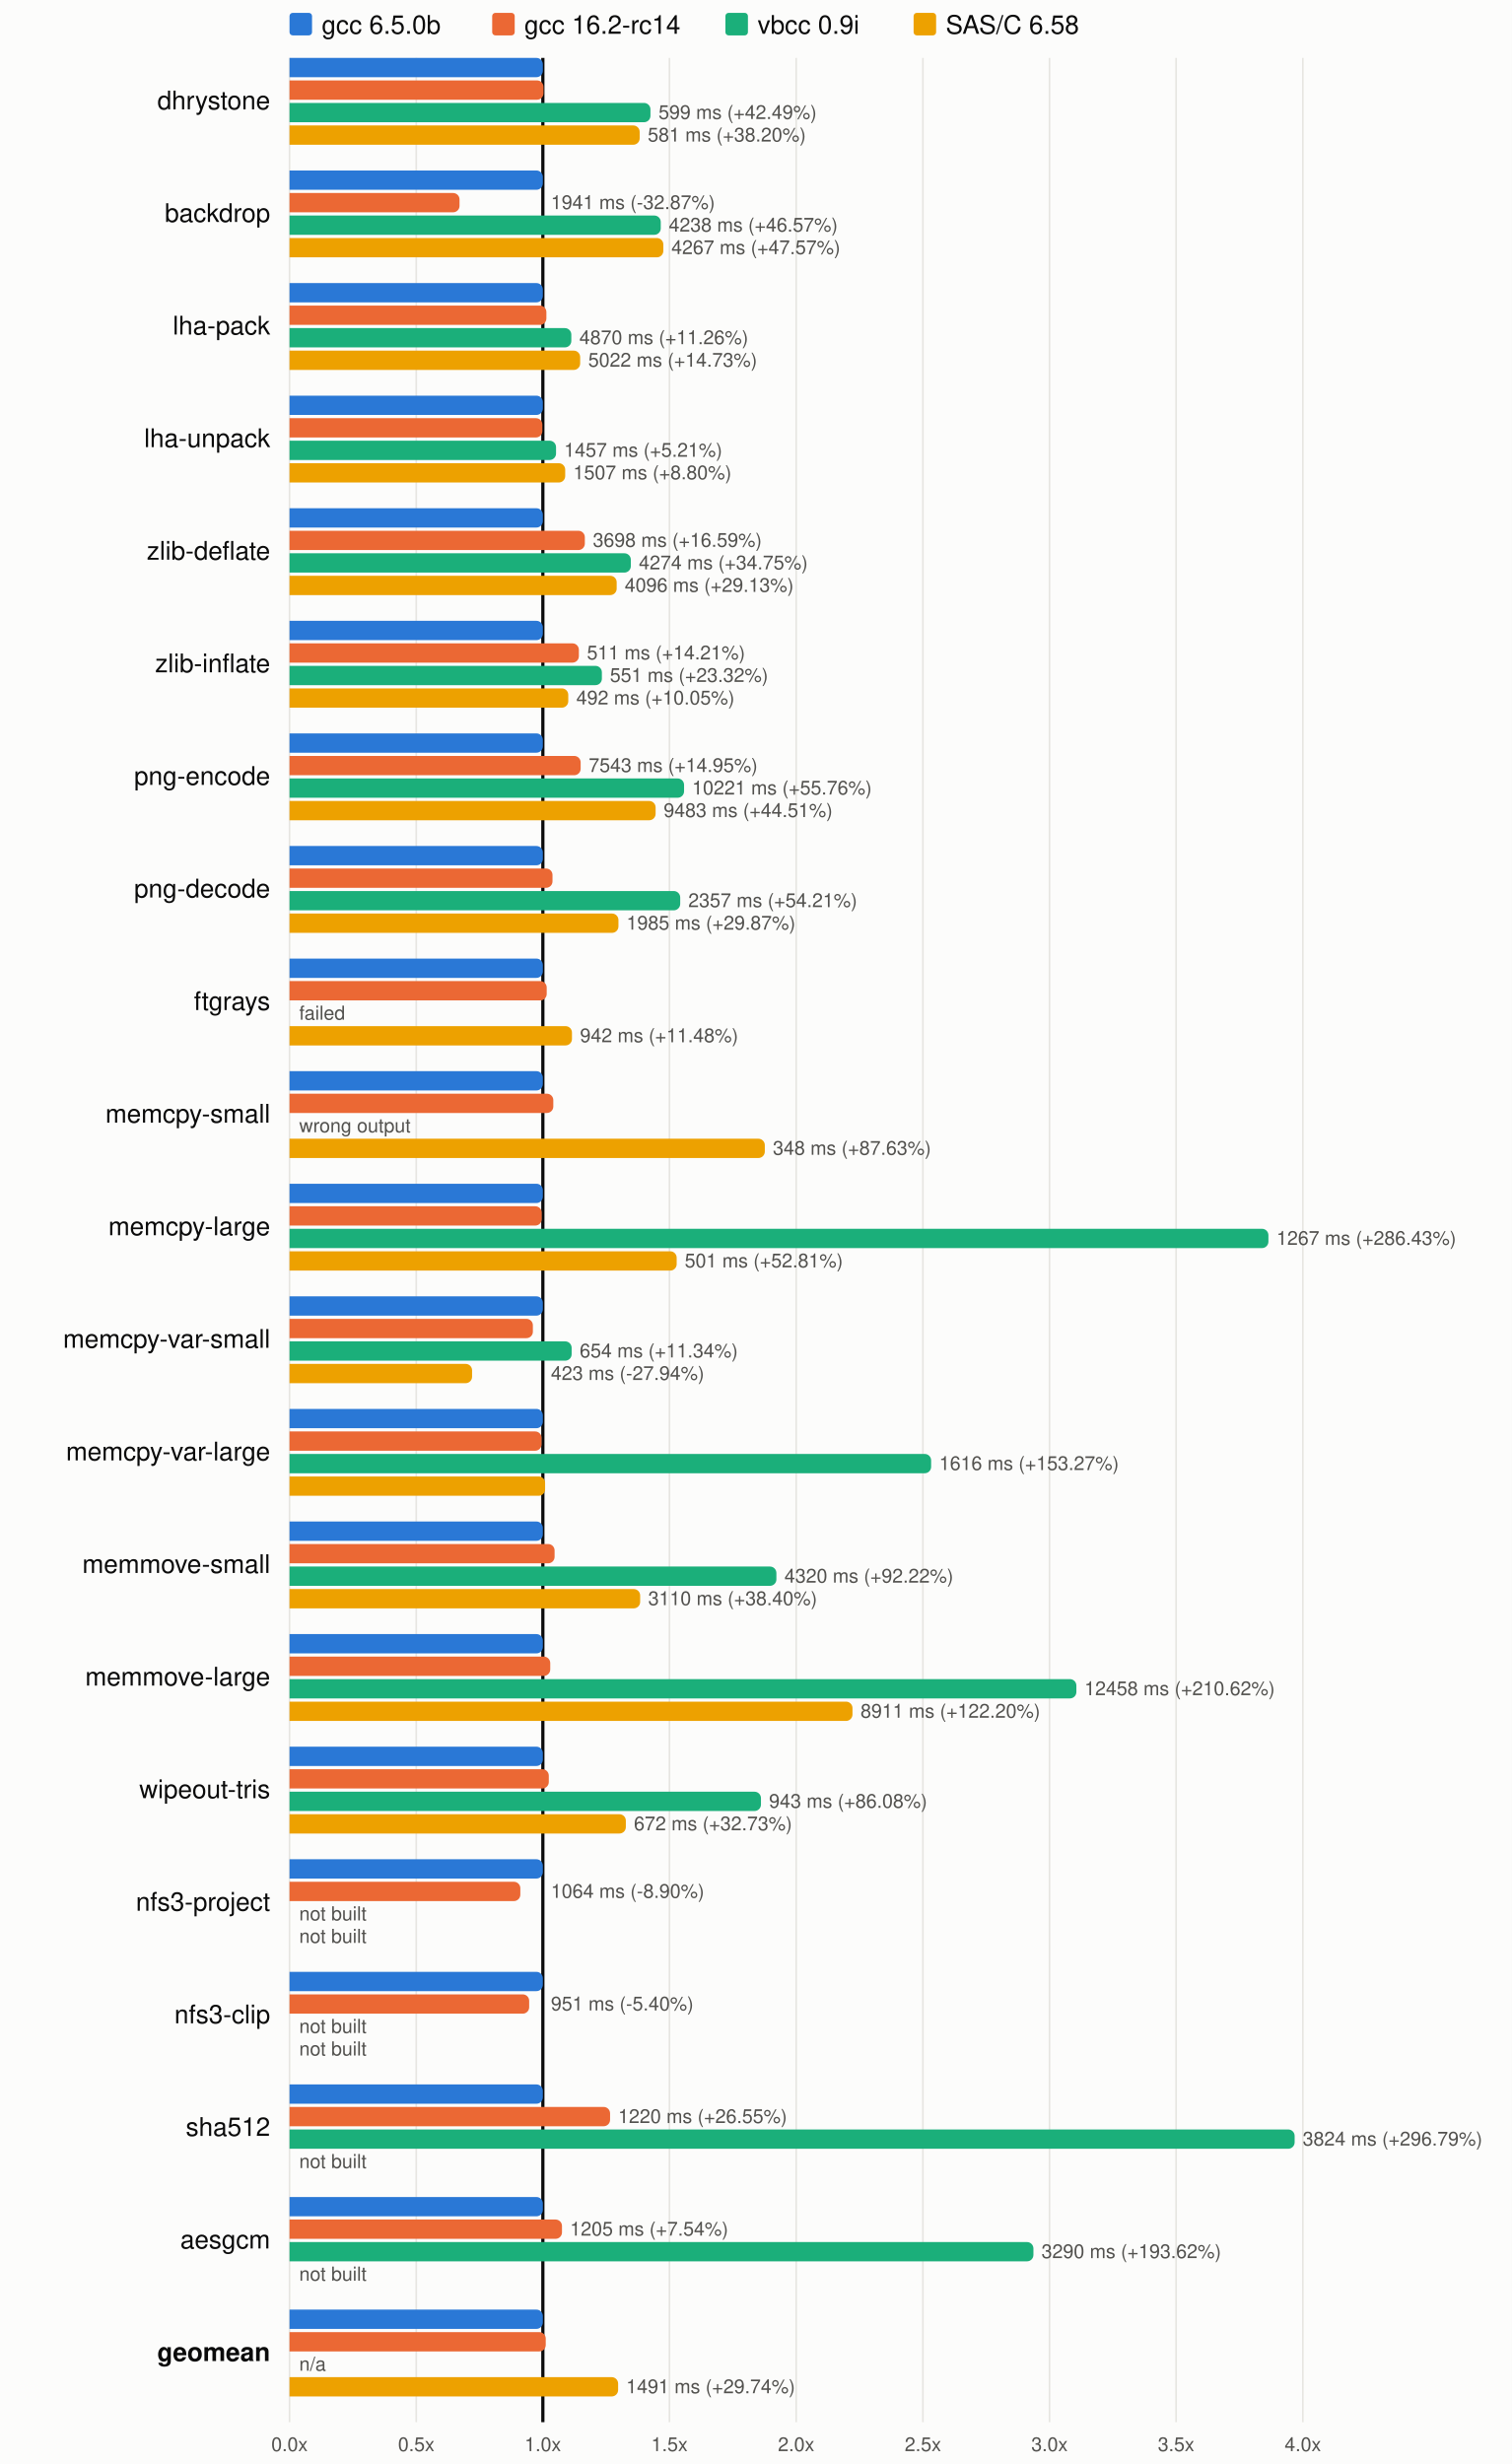
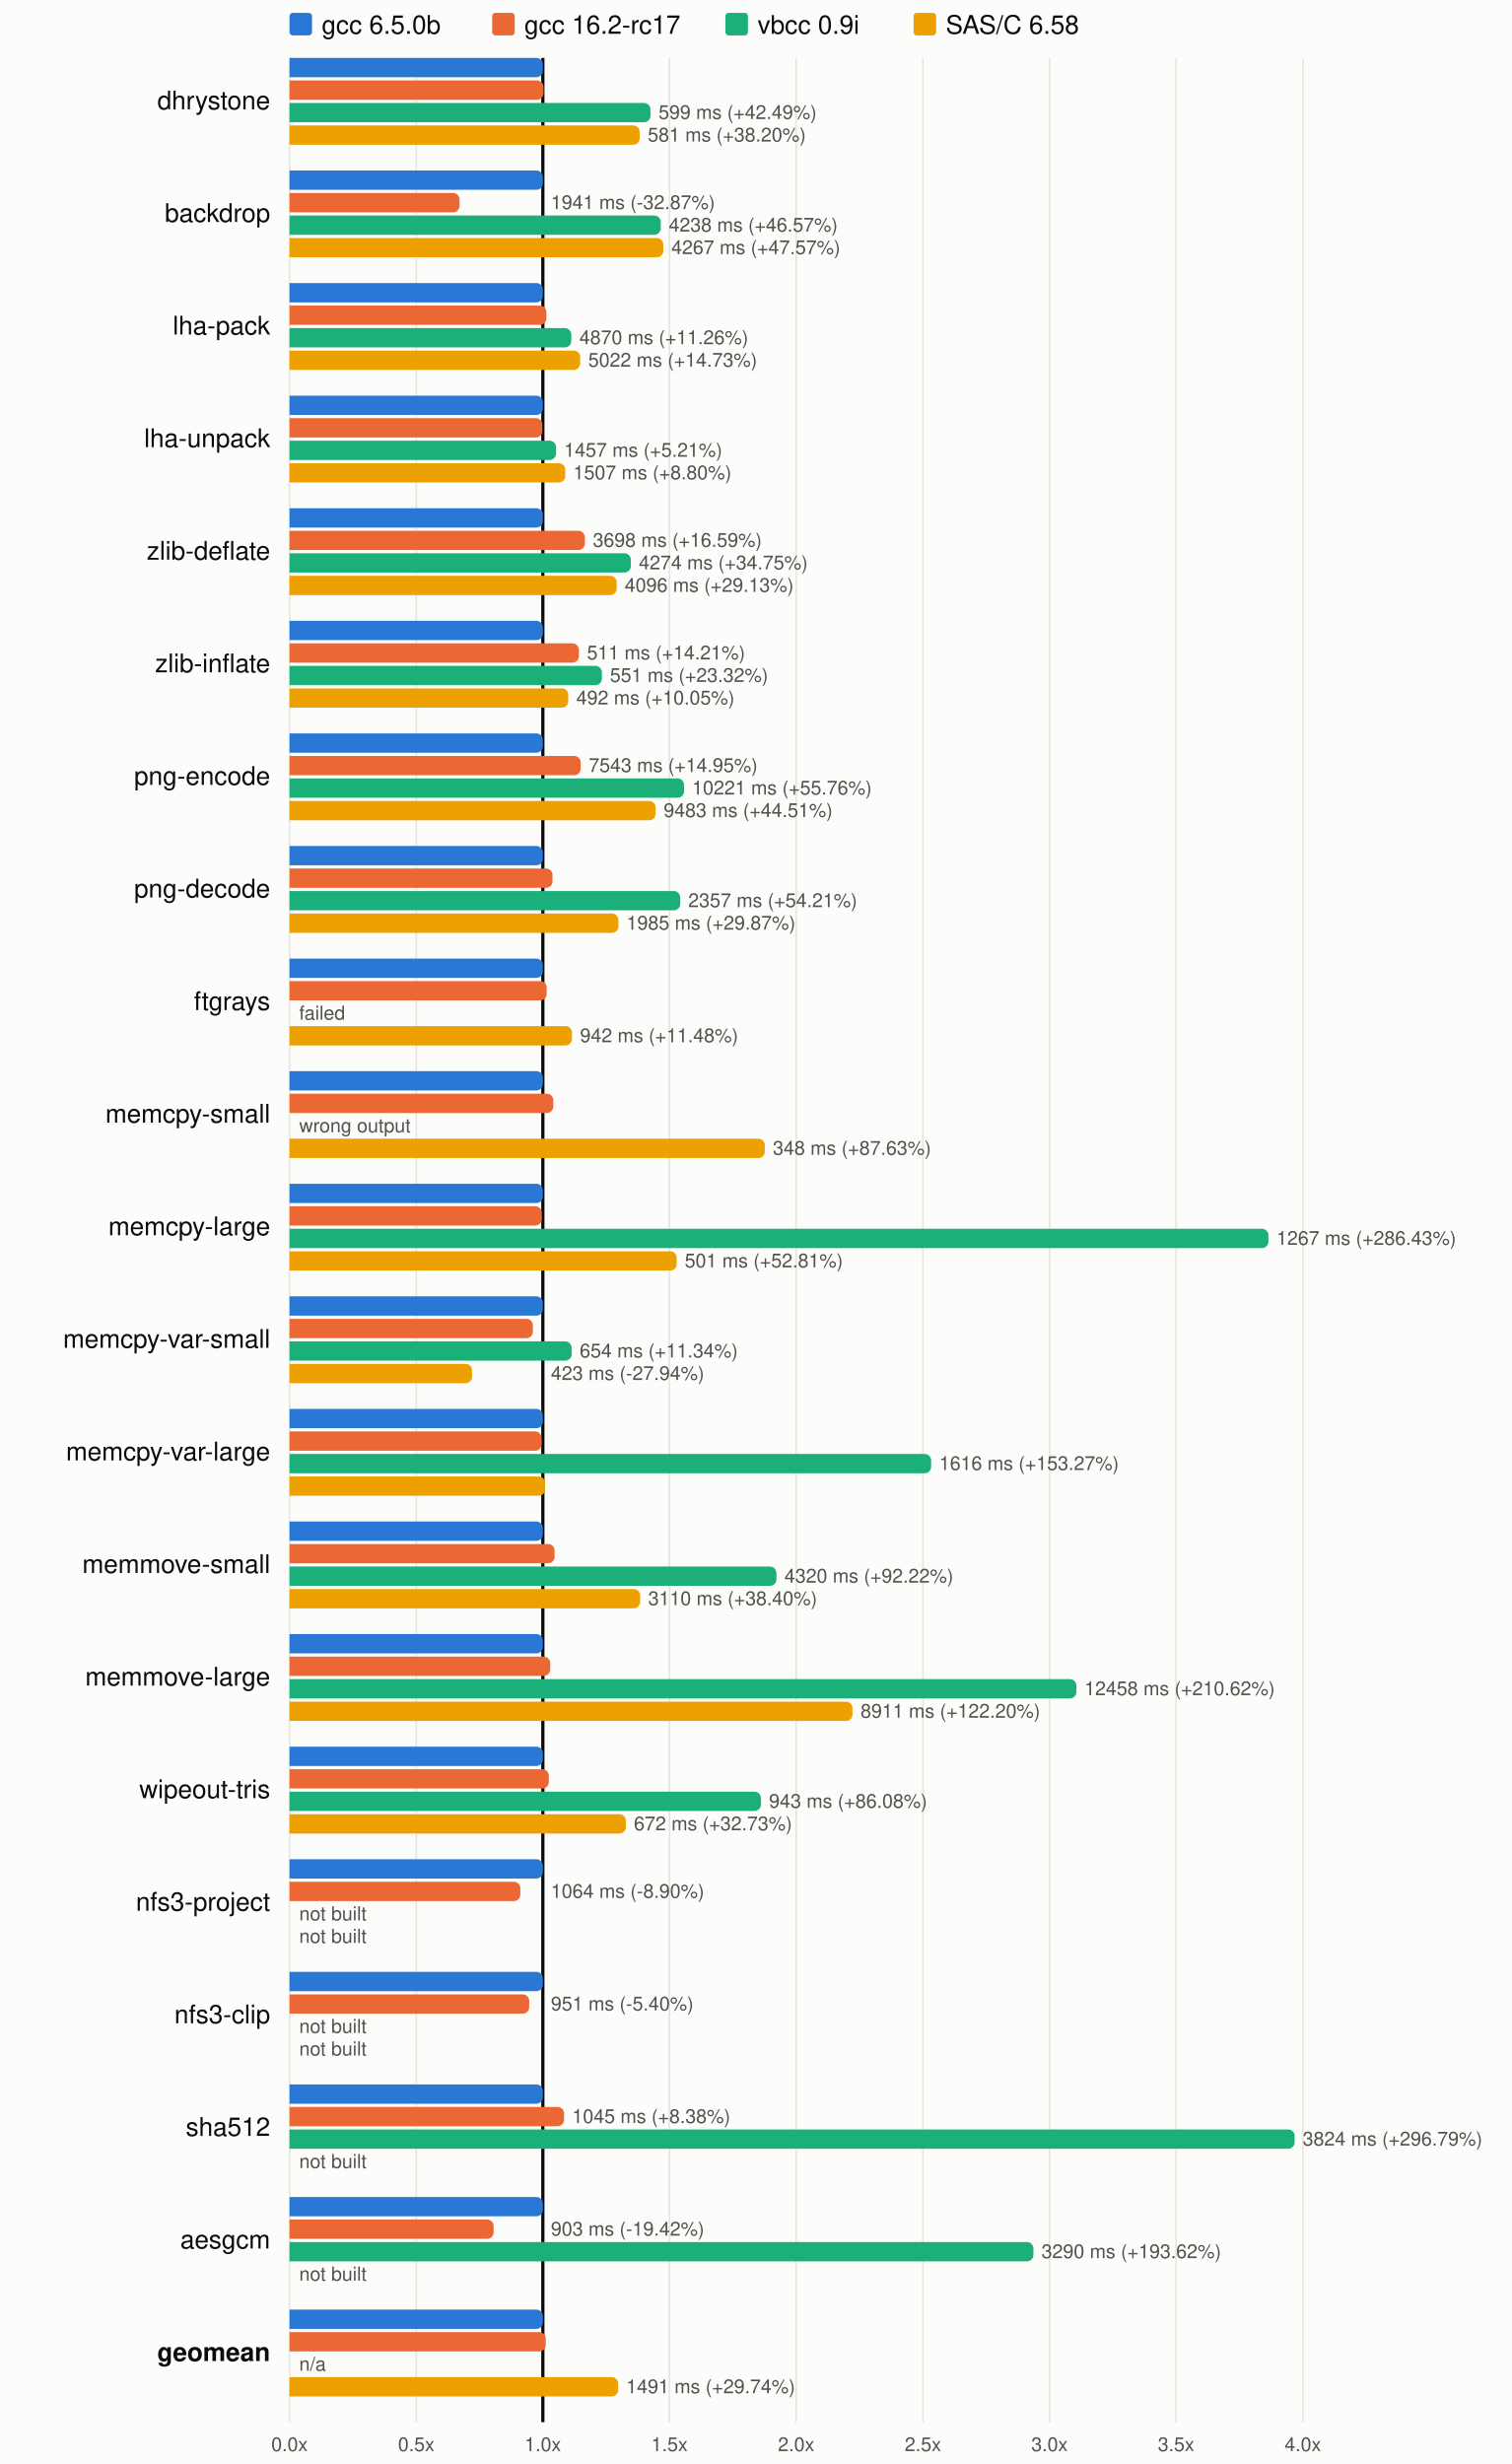
<svg xmlns="http://www.w3.org/2000/svg" width="940" height="1532" viewBox="0 0 940 1532" role="img" aria-label="m68k compilers on benchwork-040, time relative to gcc 6.5.0b">
  <style>.t{font-family:system-ui,-apple-system,'Segoe UI',Helvetica,Arial,sans-serif;font-size:12px;fill:#0b0b0b}.t.muted{fill:#52514e}.t.big{font-size:16px}.t.name{font-weight:600}.t.axis{fill:#52514e;font-size:12px}.grid{stroke:#e6e5e1;stroke-width:1}.ref{stroke:#0b0b0b;stroke-width:2}.bg{fill:#fcfcfb}.s0{fill:#2a78d6}.s1{fill:#eb6834}.s2{fill:#1baf7a}.s3{fill:#eda100}@media(prefers-color-scheme:dark){.t{fill:#ffffff}.t.muted{fill:#c3c2b7}.t.axis{fill:#c3c2b7}.grid{stroke:#333331}.ref{stroke:#ffffff}.bg{fill:#1a1a19}.s0{fill:#3987e5}.s1{fill:#d95926}.s2{fill:#199e70}.s3{fill:#c98500}}</style>
  <rect class="bg" width="940" height="1532" />
  <rect class="s0" x="180" y="8" width="14" height="14" rx="2" />
  <text class="t big" x="200" y="21">gcc 6.5.0b</text>
  <rect class="s1" x="306" y="8" width="14" height="14" rx="2" />
-   <text class="t big" x="326" y="21">gcc 16.2-rc14</text>
+   <text class="t big" x="326" y="21">gcc 16.2-rc17</text>
  <rect class="s2" x="451" y="8" width="14" height="14" rx="2" />
  <text class="t big" x="471" y="21">vbcc 0.9i</text>
  <rect class="s3" x="568" y="8" width="14" height="14" rx="2" />
  <text class="t big" x="588" y="21">SAS/C 6.58</text>
  <line class="grid" x1="180.0" y1="36" x2="180.0" y2="1506" />
  <text class="t axis" x="180.0" y="1524" text-anchor="middle">0.0x</text>
  <line class="grid" x1="258.8" y1="36" x2="258.8" y2="1506" />
  <text class="t axis" x="258.8" y="1524" text-anchor="middle">0.5x</text>
  <line class="ref" x1="337.5" y1="36" x2="337.5" y2="1506" />
  <text class="t axis" x="337.5" y="1524" text-anchor="middle">1.0x</text>
  <line class="grid" x1="416.2" y1="36" x2="416.2" y2="1506" />
  <text class="t axis" x="416.2" y="1524" text-anchor="middle">1.5x</text>
  <line class="grid" x1="495.0" y1="36" x2="495.0" y2="1506" />
  <text class="t axis" x="495.0" y="1524" text-anchor="middle">2.0x</text>
  <line class="grid" x1="573.8" y1="36" x2="573.8" y2="1506" />
  <text class="t axis" x="573.8" y="1524" text-anchor="middle">2.5x</text>
  <line class="grid" x1="652.5" y1="36" x2="652.5" y2="1506" />
  <text class="t axis" x="652.5" y="1524" text-anchor="middle">3.0x</text>
  <line class="grid" x1="731.2" y1="36" x2="731.2" y2="1506" />
  <text class="t axis" x="731.2" y="1524" text-anchor="middle">3.5x</text>
  <line class="grid" x1="810.0" y1="36" x2="810.0" y2="1506" />
  <text class="t axis" x="810.0" y="1524" text-anchor="middle">4.0x</text>
  <text class="t big" x="168" y="68.0" text-anchor="end">dhrystone</text>
  <path class="s0" d="M180,36 h153.5 a4,4 0 0 1 4,4 v4 a4,4 0 0 1 -4,4 h-153.5 z" />
  <path class="s1" d="M180,50 h153.9 a4,4 0 0 1 4,4 v4 a4,4 0 0 1 -4,4 h-153.9 z" />
  <path class="s2" d="M180,64 h220.4 a4,4 0 0 1 4,4 v4 a4,4 0 0 1 -4,4 h-220.4 z" />
  <text class="t muted" x="409.4" y="74">599 ms (+42.49%)</text>
  <path class="s3" d="M180,78 h213.7 a4,4 0 0 1 4,4 v4 a4,4 0 0 1 -4,4 h-213.7 z" />
  <text class="t muted" x="402.7" y="88">581 ms (+38.20%)</text>
  <text class="t big" x="168" y="138.0" text-anchor="end">backdrop</text>
  <path class="s0" d="M180,106 h153.5 a4,4 0 0 1 4,4 v4 a4,4 0 0 1 -4,4 h-153.5 z" />
  <path class="s1" d="M180,120 h101.7 a4,4 0 0 1 4,4 v4 a4,4 0 0 1 -4,4 h-101.7 z" />
  <text class="t muted" x="342.5" y="130">1941 ms (-32.87%)</text>
  <path class="s2" d="M180,134 h226.8 a4,4 0 0 1 4,4 v4 a4,4 0 0 1 -4,4 h-226.8 z" />
  <text class="t muted" x="415.8" y="144">4238 ms (+46.57%)</text>
  <path class="s3" d="M180,148 h228.4 a4,4 0 0 1 4,4 v4 a4,4 0 0 1 -4,4 h-228.4 z" />
  <text class="t muted" x="417.4" y="158">4267 ms (+47.57%)</text>
  <text class="t big" x="168" y="208.0" text-anchor="end">lha-pack</text>
  <path class="s0" d="M180,176 h153.5 a4,4 0 0 1 4,4 v4 a4,4 0 0 1 -4,4 h-153.5 z" />
  <path class="s1" d="M180,190 h155.7 a4,4 0 0 1 4,4 v4 a4,4 0 0 1 -4,4 h-155.7 z" />
  <path class="s2" d="M180,204 h171.2 a4,4 0 0 1 4,4 v4 a4,4 0 0 1 -4,4 h-171.2 z" />
  <text class="t muted" x="360.2" y="214">4870 ms (+11.26%)</text>
  <path class="s3" d="M180,218 h176.7 a4,4 0 0 1 4,4 v4 a4,4 0 0 1 -4,4 h-176.7 z" />
  <text class="t muted" x="365.7" y="228">5022 ms (+14.73%)</text>
  <text class="t big" x="168" y="278.0" text-anchor="end">lha-unpack</text>
  <path class="s0" d="M180,246 h153.5 a4,4 0 0 1 4,4 v4 a4,4 0 0 1 -4,4 h-153.5 z" />
  <path class="s1" d="M180,260 h153.2 a4,4 0 0 1 4,4 v4 a4,4 0 0 1 -4,4 h-153.2 z" />
  <path class="s2" d="M180,274 h161.7 a4,4 0 0 1 4,4 v4 a4,4 0 0 1 -4,4 h-161.7 z" />
  <text class="t muted" x="350.7" y="284">1457 ms (+5.21%)</text>
  <path class="s3" d="M180,288 h167.4 a4,4 0 0 1 4,4 v4 a4,4 0 0 1 -4,4 h-167.4 z" />
  <text class="t muted" x="356.4" y="298">1507 ms (+8.80%)</text>
  <text class="t big" x="168" y="348.0" text-anchor="end">zlib-deflate</text>
  <path class="s0" d="M180,316 h153.5 a4,4 0 0 1 4,4 v4 a4,4 0 0 1 -4,4 h-153.5 z" />
  <path class="s1" d="M180,330 h179.6 a4,4 0 0 1 4,4 v4 a4,4 0 0 1 -4,4 h-179.6 z" />
  <text class="t muted" x="368.6" y="340">3698 ms (+16.59%)</text>
  <path class="s2" d="M180,344 h208.2 a4,4 0 0 1 4,4 v4 a4,4 0 0 1 -4,4 h-208.2 z" />
  <text class="t muted" x="397.2" y="354">4274 ms (+34.75%)</text>
  <path class="s3" d="M180,358 h199.4 a4,4 0 0 1 4,4 v4 a4,4 0 0 1 -4,4 h-199.4 z" />
  <text class="t muted" x="388.4" y="368">4096 ms (+29.13%)</text>
  <text class="t big" x="168" y="418.0" text-anchor="end">zlib-inflate</text>
  <path class="s0" d="M180,386 h153.5 a4,4 0 0 1 4,4 v4 a4,4 0 0 1 -4,4 h-153.5 z" />
  <path class="s1" d="M180,400 h175.9 a4,4 0 0 1 4,4 v4 a4,4 0 0 1 -4,4 h-175.9 z" />
  <text class="t muted" x="364.9" y="410">511 ms (+14.21%)</text>
  <path class="s2" d="M180,414 h190.2 a4,4 0 0 1 4,4 v4 a4,4 0 0 1 -4,4 h-190.2 z" />
  <text class="t muted" x="379.2" y="424">551 ms (+23.32%)</text>
  <path class="s3" d="M180,428 h169.3 a4,4 0 0 1 4,4 v4 a4,4 0 0 1 -4,4 h-169.3 z" />
  <text class="t muted" x="358.3" y="438">492 ms (+10.05%)</text>
  <text class="t big" x="168" y="488.0" text-anchor="end">png-encode</text>
  <path class="s0" d="M180,456 h153.5 a4,4 0 0 1 4,4 v4 a4,4 0 0 1 -4,4 h-153.5 z" />
  <path class="s1" d="M180,470 h177.0 a4,4 0 0 1 4,4 v4 a4,4 0 0 1 -4,4 h-177.0 z" />
  <text class="t muted" x="366.0" y="480">7543 ms (+14.95%)</text>
  <path class="s2" d="M180,484 h241.3 a4,4 0 0 1 4,4 v4 a4,4 0 0 1 -4,4 h-241.3 z" />
  <text class="t muted" x="430.3" y="494">10221 ms (+55.76%)</text>
  <path class="s3" d="M180,498 h223.6 a4,4 0 0 1 4,4 v4 a4,4 0 0 1 -4,4 h-223.6 z" />
  <text class="t muted" x="412.6" y="508">9483 ms (+44.51%)</text>
  <text class="t big" x="168" y="558.0" text-anchor="end">png-decode</text>
  <path class="s0" d="M180,526 h153.5 a4,4 0 0 1 4,4 v4 a4,4 0 0 1 -4,4 h-153.5 z" />
  <path class="s1" d="M180,540 h159.5 a4,4 0 0 1 4,4 v4 a4,4 0 0 1 -4,4 h-159.5 z" />
  <path class="s2" d="M180,554 h238.9 a4,4 0 0 1 4,4 v4 a4,4 0 0 1 -4,4 h-238.9 z" />
  <text class="t muted" x="427.9" y="564">2357 ms (+54.21%)</text>
  <path class="s3" d="M180,568 h200.5 a4,4 0 0 1 4,4 v4 a4,4 0 0 1 -4,4 h-200.5 z" />
  <text class="t muted" x="389.5" y="578">1985 ms (+29.87%)</text>
  <text class="t big" x="168" y="628.0" text-anchor="end">ftgrays</text>
  <path class="s0" d="M180,596 h153.5 a4,4 0 0 1 4,4 v4 a4,4 0 0 1 -4,4 h-153.5 z" />
  <path class="s1" d="M180,610 h155.9 a4,4 0 0 1 4,4 v4 a4,4 0 0 1 -4,4 h-155.9 z" />
  <text class="t muted" x="186" y="634">failed</text>
  <path class="s3" d="M180,638 h171.6 a4,4 0 0 1 4,4 v4 a4,4 0 0 1 -4,4 h-171.6 z" />
  <text class="t muted" x="360.6" y="648">942 ms (+11.48%)</text>
  <text class="t big" x="168" y="698.0" text-anchor="end">memcpy-small</text>
  <path class="s0" d="M180,666 h153.5 a4,4 0 0 1 4,4 v4 a4,4 0 0 1 -4,4 h-153.5 z" />
  <path class="s1" d="M180,680 h160.0 a4,4 0 0 1 4,4 v4 a4,4 0 0 1 -4,4 h-160.0 z" />
  <text class="t muted" x="186" y="704">wrong output</text>
  <path class="s3" d="M180,708 h291.5 a4,4 0 0 1 4,4 v4 a4,4 0 0 1 -4,4 h-291.5 z" />
  <text class="t muted" x="480.5" y="718">348 ms (+87.63%)</text>
  <text class="t big" x="168" y="768.0" text-anchor="end">memcpy-large</text>
  <path class="s0" d="M180,736 h153.5 a4,4 0 0 1 4,4 v4 a4,4 0 0 1 -4,4 h-153.5 z" />
  <path class="s1" d="M180,750 h152.8 a4,4 0 0 1 4,4 v4 a4,4 0 0 1 -4,4 h-152.8 z" />
  <path class="s2" d="M180,764 h604.6 a4,4 0 0 1 4,4 v4 a4,4 0 0 1 -4,4 h-604.6 z" />
  <text class="t muted" x="793.6" y="774">1267 ms (+286.43%)</text>
  <path class="s3" d="M180,778 h236.7 a4,4 0 0 1 4,4 v4 a4,4 0 0 1 -4,4 h-236.7 z" />
  <text class="t muted" x="425.7" y="788">501 ms (+52.81%)</text>
  <text class="t big" x="168" y="838.0" text-anchor="end">memcpy-var-small</text>
  <path class="s0" d="M180,806 h153.5 a4,4 0 0 1 4,4 v4 a4,4 0 0 1 -4,4 h-153.5 z" />
  <path class="s1" d="M180,820 h147.3 a4,4 0 0 1 4,4 v4 a4,4 0 0 1 -4,4 h-147.3 z" />
  <path class="s2" d="M180,834 h171.4 a4,4 0 0 1 4,4 v4 a4,4 0 0 1 -4,4 h-171.4 z" />
  <text class="t muted" x="360.4" y="844">654 ms (+11.34%)</text>
  <path class="s3" d="M180,848 h109.5 a4,4 0 0 1 4,4 v4 a4,4 0 0 1 -4,4 h-109.5 z" />
  <text class="t muted" x="342.5" y="858">423 ms (-27.94%)</text>
  <text class="t big" x="168" y="908.0" text-anchor="end">memcpy-var-large</text>
  <path class="s0" d="M180,876 h153.5 a4,4 0 0 1 4,4 v4 a4,4 0 0 1 -4,4 h-153.5 z" />
  <path class="s1" d="M180,890 h152.7 a4,4 0 0 1 4,4 v4 a4,4 0 0 1 -4,4 h-152.7 z" />
  <path class="s2" d="M180,904 h394.9 a4,4 0 0 1 4,4 v4 a4,4 0 0 1 -4,4 h-394.9 z" />
  <text class="t muted" x="583.9" y="914">1616 ms (+153.27%)</text>
  <path class="s3" d="M180,918 h154.9 a4,4 0 0 1 4,4 v4 a4,4 0 0 1 -4,4 h-154.9 z" />
  <text class="t big" x="168" y="978.0" text-anchor="end">memmove-small</text>
  <path class="s0" d="M180,946 h153.5 a4,4 0 0 1 4,4 v4 a4,4 0 0 1 -4,4 h-153.5 z" />
  <path class="s1" d="M180,960 h160.8 a4,4 0 0 1 4,4 v4 a4,4 0 0 1 -4,4 h-160.8 z" />
  <path class="s2" d="M180,974 h298.7 a4,4 0 0 1 4,4 v4 a4,4 0 0 1 -4,4 h-298.7 z" />
  <text class="t muted" x="487.7" y="984">4320 ms (+92.22%)</text>
  <path class="s3" d="M180,988 h214.0 a4,4 0 0 1 4,4 v4 a4,4 0 0 1 -4,4 h-214.0 z" />
  <text class="t muted" x="403.0" y="998">3110 ms (+38.40%)</text>
  <text class="t big" x="168" y="1048.0" text-anchor="end">memmove-large</text>
  <path class="s0" d="M180,1016 h153.5 a4,4 0 0 1 4,4 v4 a4,4 0 0 1 -4,4 h-153.5 z" />
  <path class="s1" d="M180,1030 h158.1 a4,4 0 0 1 4,4 v4 a4,4 0 0 1 -4,4 h-158.1 z" />
  <path class="s2" d="M180,1044 h485.2 a4,4 0 0 1 4,4 v4 a4,4 0 0 1 -4,4 h-485.2 z" />
  <text class="t muted" x="674.2" y="1054">12458 ms (+210.62%)</text>
  <path class="s3" d="M180,1058 h346.0 a4,4 0 0 1 4,4 v4 a4,4 0 0 1 -4,4 h-346.0 z" />
  <text class="t muted" x="535.0" y="1068">8911 ms (+122.20%)</text>
  <text class="t big" x="168" y="1118.0" text-anchor="end">wipeout-tris</text>
  <path class="s0" d="M180,1086 h153.5 a4,4 0 0 1 4,4 v4 a4,4 0 0 1 -4,4 h-153.5 z" />
  <path class="s1" d="M180,1100 h157.2 a4,4 0 0 1 4,4 v4 a4,4 0 0 1 -4,4 h-157.2 z" />
  <path class="s2" d="M180,1114 h289.1 a4,4 0 0 1 4,4 v4 a4,4 0 0 1 -4,4 h-289.1 z" />
  <text class="t muted" x="478.1" y="1124">943 ms (+86.08%)</text>
  <path class="s3" d="M180,1128 h205.1 a4,4 0 0 1 4,4 v4 a4,4 0 0 1 -4,4 h-205.1 z" />
  <text class="t muted" x="394.1" y="1138">672 ms (+32.73%)</text>
  <text class="t big" x="168" y="1188.0" text-anchor="end">nfs3-project</text>
  <path class="s0" d="M180,1156 h153.5 a4,4 0 0 1 4,4 v4 a4,4 0 0 1 -4,4 h-153.5 z" />
  <path class="s1" d="M180,1170 h139.5 a4,4 0 0 1 4,4 v4 a4,4 0 0 1 -4,4 h-139.5 z" />
  <text class="t muted" x="342.5" y="1180">1064 ms (-8.90%)</text>
  <text class="t muted" x="186" y="1194">not built</text>
  <text class="t muted" x="186" y="1208">not built</text>
  <text class="t big" x="168" y="1258.0" text-anchor="end">nfs3-clip</text>
  <path class="s0" d="M180,1226 h153.5 a4,4 0 0 1 4,4 v4 a4,4 0 0 1 -4,4 h-153.5 z" />
  <path class="s1" d="M180,1240 h145.0 a4,4 0 0 1 4,4 v4 a4,4 0 0 1 -4,4 h-145.0 z" />
  <text class="t muted" x="342.5" y="1250">951 ms (-5.40%)</text>
  <text class="t muted" x="186" y="1264">not built</text>
  <text class="t muted" x="186" y="1278">not built</text>
  <text class="t big" x="168" y="1328.0" text-anchor="end">sha512</text>
  <path class="s0" d="M180,1296 h153.5 a4,4 0 0 1 4,4 v4 a4,4 0 0 1 -4,4 h-153.5 z" />
-   <path class="s1" d="M180,1310 h195.3 a4,4 0 0 1 4,4 v4 a4,4 0 0 1 -4,4 h-195.3 z" />
-   <text class="t muted" x="384.3" y="1320">1220 ms (+26.55%)</text>
+   <path class="s1" d="M180,1310 h166.7 a4,4 0 0 1 4,4 v4 a4,4 0 0 1 -4,4 h-166.7 z" />
+   <text class="t muted" x="355.7" y="1320">1045 ms (+8.38%)</text>
  <path class="s2" d="M180,1324 h620.9 a4,4 0 0 1 4,4 v4 a4,4 0 0 1 -4,4 h-620.9 z" />
  <text class="t muted" x="809.9" y="1334">3824 ms (+296.79%)</text>
  <text class="t muted" x="186" y="1348">not built</text>
  <text class="t big" x="168" y="1398.0" text-anchor="end">aesgcm</text>
  <path class="s0" d="M180,1366 h153.5 a4,4 0 0 1 4,4 v4 a4,4 0 0 1 -4,4 h-153.5 z" />
-   <path class="s1" d="M180,1380 h165.4 a4,4 0 0 1 4,4 v4 a4,4 0 0 1 -4,4 h-165.4 z" />
-   <text class="t muted" x="354.4" y="1390">1205 ms (+7.54%)</text>
+   <path class="s1" d="M180,1380 h122.9 a4,4 0 0 1 4,4 v4 a4,4 0 0 1 -4,4 h-122.9 z" />
+   <text class="t muted" x="342.5" y="1390">903 ms (-19.42%)</text>
  <path class="s2" d="M180,1394 h458.5 a4,4 0 0 1 4,4 v4 a4,4 0 0 1 -4,4 h-458.5 z" />
  <text class="t muted" x="647.5" y="1404">3290 ms (+193.62%)</text>
  <text class="t muted" x="186" y="1418">not built</text>
  <text class="t big name" x="168" y="1468.0" text-anchor="end">geomean</text>
  <path class="s0" d="M180,1436 h153.5 a4,4 0 0 1 4,4 v4 a4,4 0 0 1 -4,4 h-153.5 z" />
  <path class="s1" d="M180,1450 h155.3 a4,4 0 0 1 4,4 v4 a4,4 0 0 1 -4,4 h-155.3 z" />
  <text class="t muted" x="186" y="1474">n/a</text>
  <path class="s3" d="M180,1478 h200.3 a4,4 0 0 1 4,4 v4 a4,4 0 0 1 -4,4 h-200.3 z" />
  <text class="t muted" x="389.3" y="1488">1491 ms (+29.74%)</text>
</svg>
